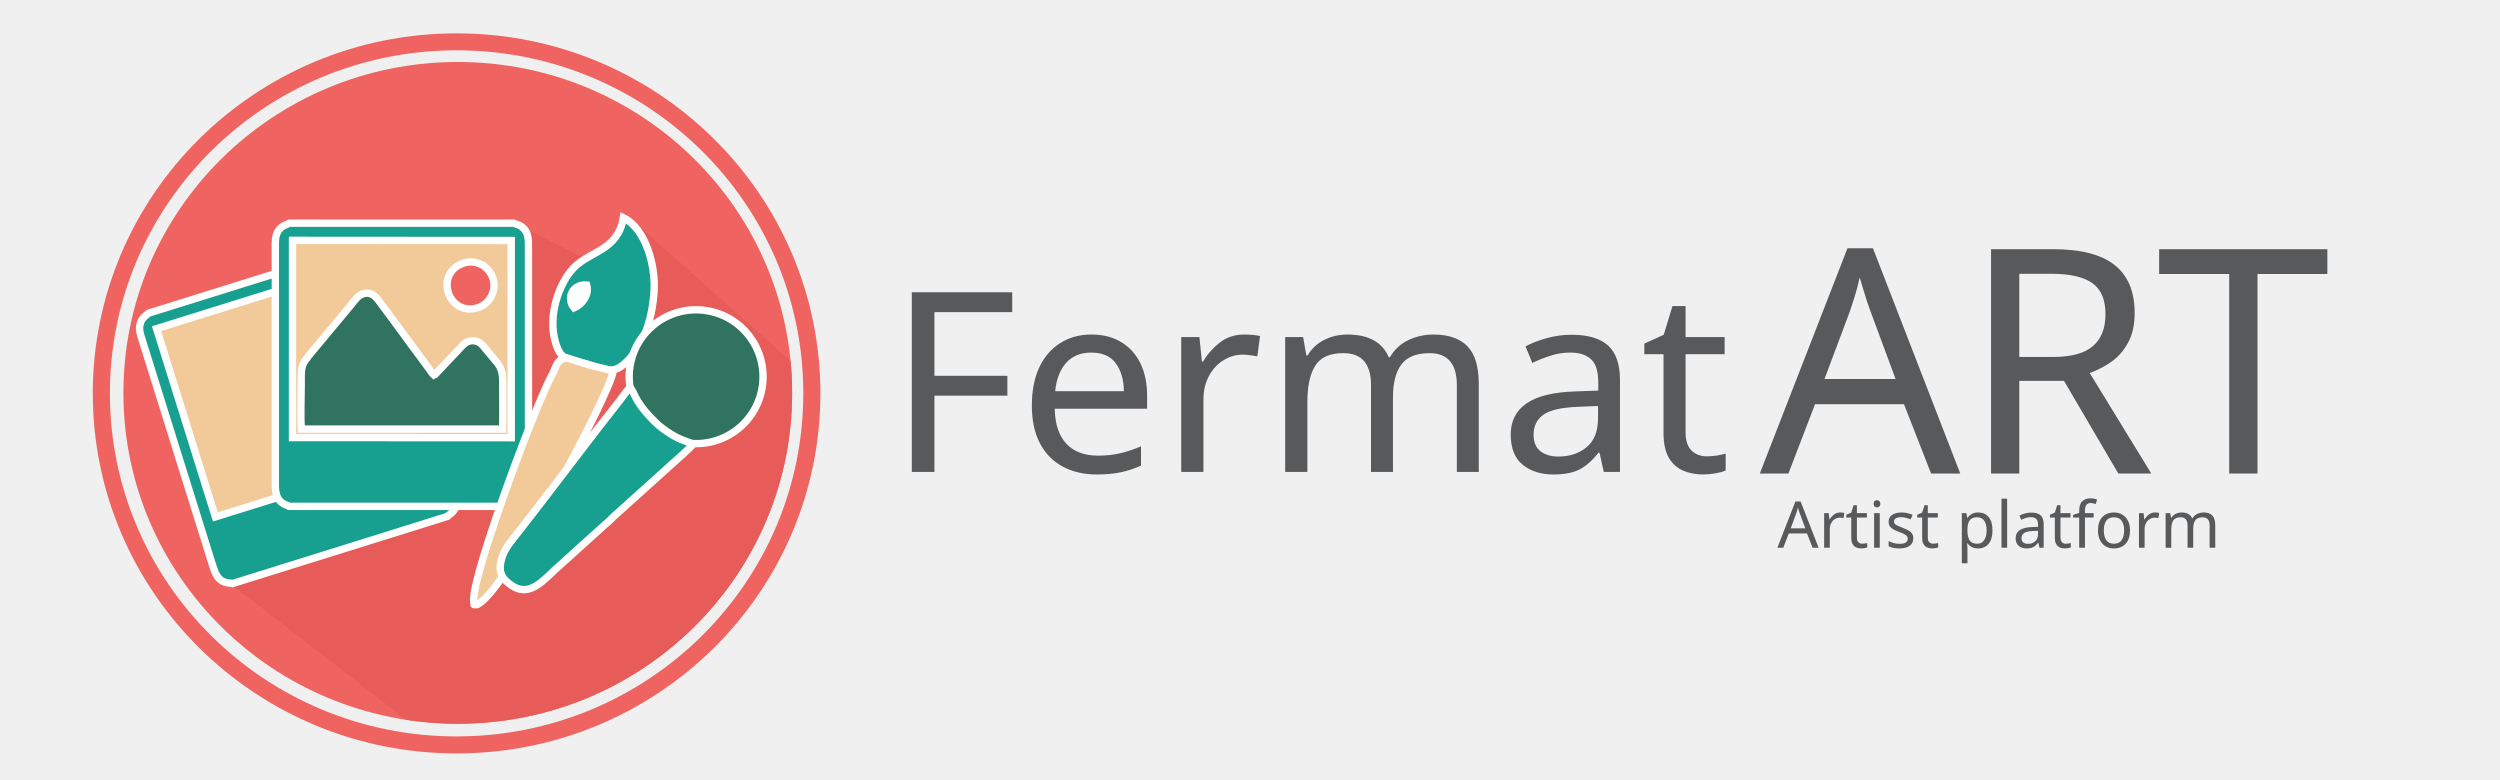
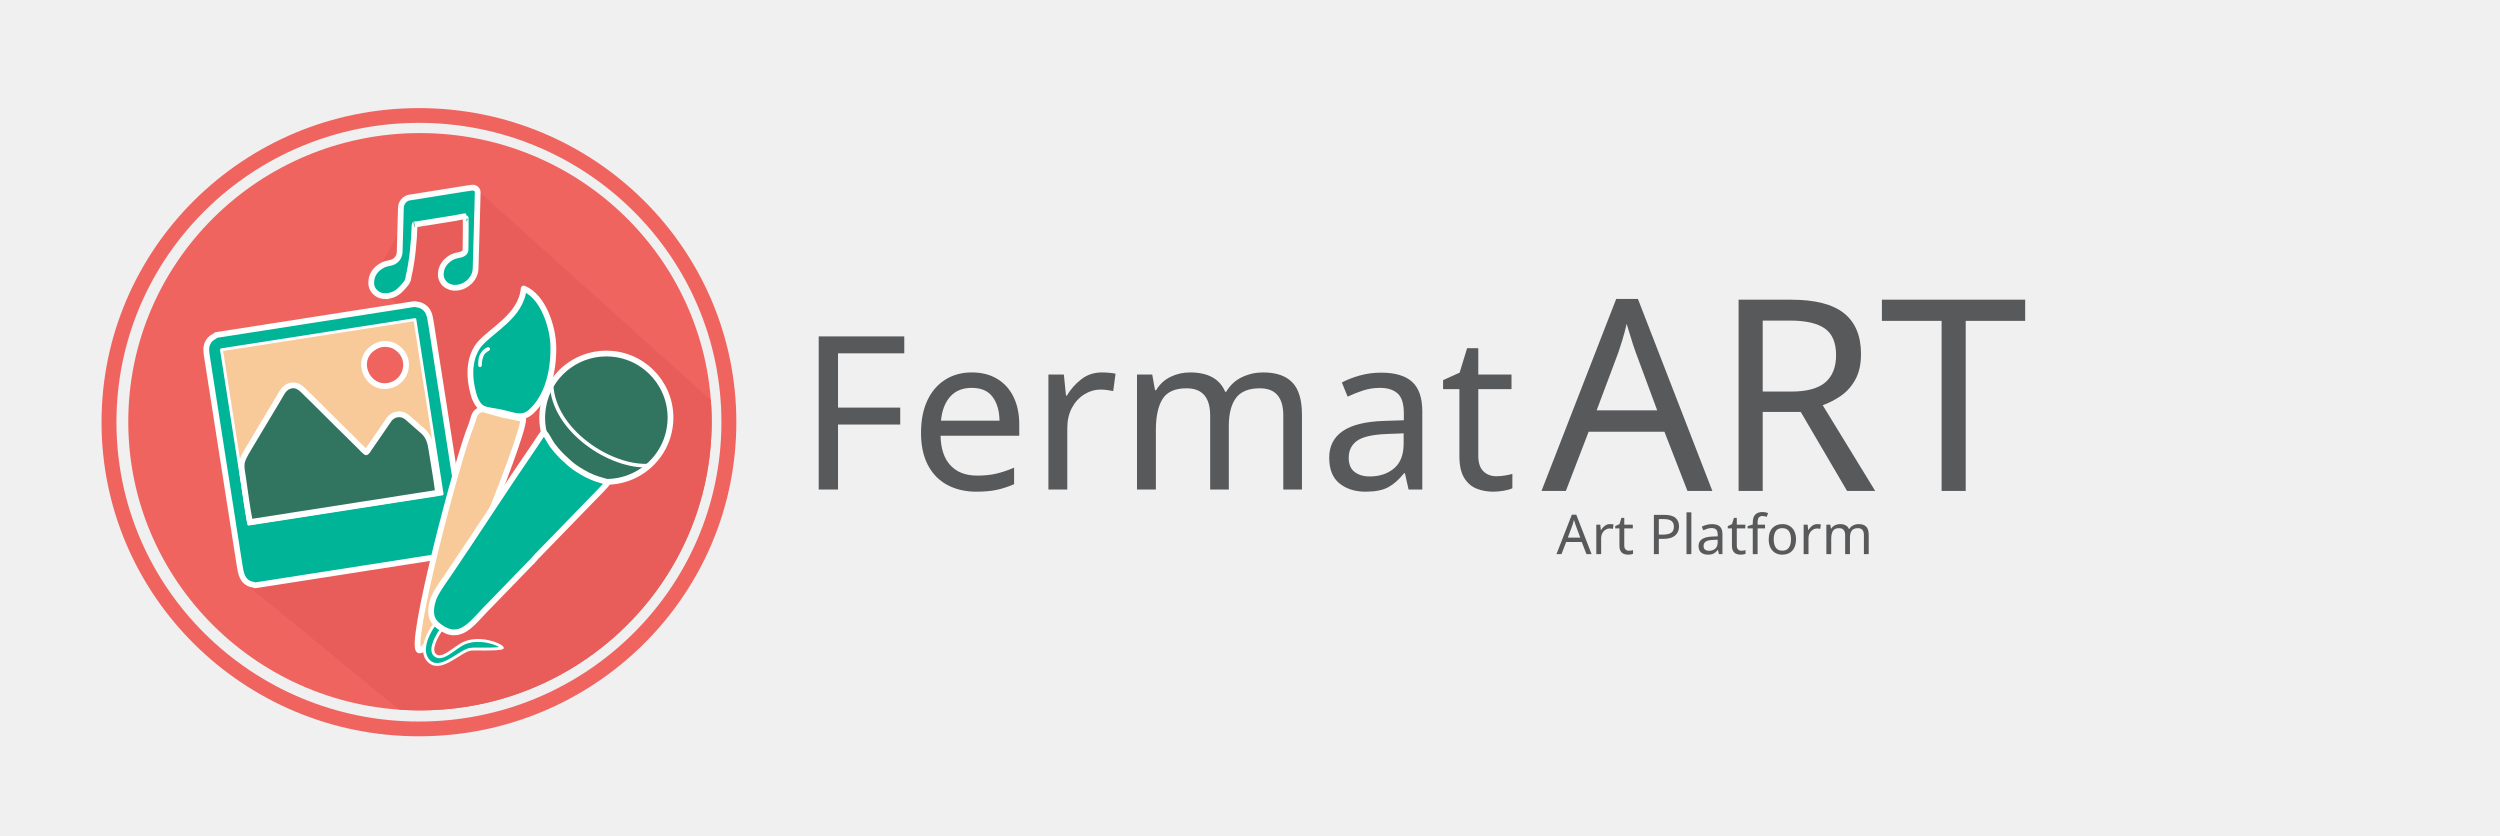
- <svg xmlns="http://www.w3.org/2000/svg" xmlns:xlink="http://www.w3.org/1999/xlink" version="1.1" id="Capa_1" x="0px" y="0px" width="340px" height="106px" viewBox="0 0 340 106" enable-background="new 0 0 340 106" xml:space="preserve">
-   <defs id="defs57" />
-   <g id="g3">
-     <text transform="matrix(1 0 0 1 239.332 64.4053)" fill="#58595B" font-family="'AquaGrotesque'" font-size="42.735" id="text5">ART</text>
-     <g id="g7">
-       <text transform="matrix(1 0 0 1 241.7246 74.4922)" fill="#58595B" font-family="'Canaro-LightDEMO'" font-size="8.78" id="text9">Artist platform</text>
+ <svg xmlns="http://www.w3.org/2000/svg" xmlns:xlink="http://www.w3.org/1999/xlink" version="1.1" x="0px" y="0px" width="1732.023px" height="579px" viewBox="0 0 1732.023 579" enable-background="new 0 0 1732.023 579" xml:space="preserve">
+   <g id="Capa_1" display="none">
+ </g>
+   <g id="fermat_BNK">
+     <g>
+       <text transform="matrix(1 0 0 1 1067.959 340.1201)" fill="#58595B" font-family="'AquaGrotesque'" font-size="185.545">ART</text>
+       <g>
+         <text transform="matrix(1 0 0 1 1078.343 383.9131)" fill="#58595B" font-family="'Canaro-LightDEMO'" font-size="38.122">Art Platform</text>
+       </g>
+       <text transform="matrix(1 0 0 1 552.7856 339.1592)" fill="#58595B" font-family="'Canaro-LightDEMO'" font-size="148.605">Fermat</text>
    </g>
-     <text transform="matrix(1 0 0 1 120.6763 64.1846)" fill="#58595B" font-family="'Canaro-LightDEMO'" font-size="34.227" id="text11">Fermat</text>
-   </g>
-   <g id="g13">
-     <path fill-rule="evenodd" clip-rule="evenodd" fill="#EF6460" d="M62.094,4.536c27.325,0,49.48,21.925,49.48,48.959   c0,27.047-22.155,48.969-49.48,48.969c-27.327,0-49.476-21.922-49.476-48.969C12.618,26.461,34.767,4.536,62.094,4.536   L62.094,4.536z M62.094,6.842c-26.043,0-47.149,20.886-47.149,46.653c0,25.78,21.106,46.657,47.149,46.657   c26.049,0,47.154-20.877,47.154-46.657C109.248,27.729,88.143,6.842,62.094,6.842z" id="path15" />
-     <path fill-rule="evenodd" clip-rule="evenodd" fill="#EF6460" d="M62.254,8.429c25.115,0,45.473,20.149,45.473,44.997   c0,24.85-20.357,45.001-45.473,45.001c-25.111,0-45.472-20.151-45.472-45.001C16.782,28.579,37.143,8.429,62.254,8.429z" id="path17" />
-     <g id="g19">
-       <defs id="defs21">
-         <path id="SVGID_1_" d="M62.254,8.429c25.115,0,45.473,20.149,45.473,44.997c0,24.85-20.357,45.001-45.473,45.001     c-25.111,0-45.472-20.151-45.472-45.001C16.782,28.579,37.143,8.429,62.254,8.429z" />
+     <path fill-rule="evenodd" clip-rule="evenodd" fill="#F06460" d="M290.238,74.889c121.451,0,219.904,97.427,219.904,217.612   c0,120.186-98.453,217.611-219.904,217.611c-121.45,0-219.905-97.426-219.905-217.611   C70.333,172.316,168.789,74.889,290.238,74.889L290.238,74.889z M290.238,85.121c-115.739,0-209.566,92.848-209.566,207.38   c0,114.536,93.827,207.384,209.566,207.384c115.74,0,209.564-92.848,209.564-207.384   C499.803,177.968,405.978,85.121,290.238,85.121z" />
+     <path fill-rule="evenodd" clip-rule="evenodd" fill="#F06460" d="M290.951,92.189c111.613,0,202.093,89.537,202.093,199.982   c0,110.446-90.48,199.979-202.093,199.979c-111.609,0-202.087-89.532-202.087-199.979   C88.864,181.726,179.342,92.189,290.951,92.189z" />
+     <g>
+       <defs>
+         <path id="SVGID_1_" d="M290.951,92.189c111.613,0,202.093,89.537,202.093,199.982c0,110.446-90.48,199.979-202.093,199.979     c-111.609,0-202.087-89.532-202.087-199.979C88.864,181.726,179.342,92.189,290.951,92.189z" />
      </defs>
      <clipPath id="SVGID_2_">
-         <use xlink:href="#SVGID_1_" overflow="visible" id="use25" />
+         <use xlink:href="#SVGID_1_" overflow="visible" />
      </clipPath>
-       <g clip-path="url(#SVGID_2_)" id="g27">
-         <polygon fill-rule="evenodd" clip-rule="evenodd" fill="#E75C59" points="87.147,30.944 195.726,127.594 156.084,175.986      30.951,79.081 23.097,44.577 72.229,31.458 82.697,36.783    " id="polygon29" />
+       <g clip-path="url(#SVGID_2_)">
+         <polygon fill-rule="evenodd" clip-rule="evenodd" fill="#E85C59" points="891.965,636.586 715.801,851.679 171.357,405.524      168.575,322.612 165.263,272.813 149.876,232.096 218.158,221.425 275.611,210.627 257.194,195.816 284.471,145.938      329.72,130.741    " />
      </g>
+       <path clip-path="url(#SVGID_2_)" fill-rule="evenodd" clip-rule="evenodd" fill="#E85C59" d="M443.985,267.571" />
    </g>
+     <path fill-rule="evenodd" clip-rule="evenodd" fill="#00B498" stroke="#FCFCFC" stroke-width="4" stroke-miterlimit="10" d="   M322.944,149.845c-1.321,0.008-1.321,0.008-1.83,0.1c-3.46,0.565-2.925,0.673-6.401,1.234c-5.599,0.887-11.206,1.782-16.81,2.698   c-4.963,0.776-10.665,1.708-10.665,1.708c1.136-0.18,0.016-0.496,0,0c-0.307,11.389-1.65,25.518-4.188,36.014   c-0.071,3.754-3.124,6.44-5.627,9.098c-2.187,2.326-4.92,3.706-8.076,4.247c-0.288,0.053-0.612-0.008-0.859,0.232   c-1.015-0.037-2.034-0.075-3.062-0.094c-1.352-0.198-2.634-0.573-3.775-1.319c-2.892-1.862-4.503-4.484-4.458-7.945   c0.067-5.439,2.866-9.195,7.431-11.838c1.758-1.037,3.721-1.435,5.69-1.825c3.897-0.758,6.475-3.766,6.588-7.733   c0.293-10.164,0.622-20.326,0.845-30.493c0.061-3.341,2.527-6.697,6.444-7.161c2.103-0.24,4.192-0.639,6.294-0.975   c4.072-0.671,8.146-1.28,12.215-1.959c3.305-0.543,6.607-1.042,9.916-1.588c3.206-0.511,6.405-1.037,9.627-1.534   c1.58-0.247,3.164-0.509,4.766-0.676c0.445,0.015,0.905,0.028,1.363,0.037c0.452,0.214,0.942,0.359,1.347,0.671   c0.799,0.64,1.234,1.474,1.233,2.493c-0.014,1.809-0.088,3.634-0.141,5.451c-0.004,0.503-0.013,1.021-0.02,1.528   c-0.425,15.235-0.847,30.46-1.291,45.697c-0.113,3.729-1.672,6.852-4.349,9.417c-2.007,1.92-4.377,3.21-7.098,3.766   c-2.666,0.547-5.305,0.378-7.745-0.904c-3.375-1.787-5.238-5.159-4.873-9.1c0.416-4.589,2.885-7.906,6.677-10.325   c1.767-1.111,3.685-1.715,5.728-2.027c2.433-0.394,4.956-1.597,4.688-4.114c-0.058,3.146,0.53-30.968-0.271-21.083" />
+     <path fill-rule="evenodd" clip-rule="evenodd" fill="#00B498" stroke="#FFFFFF" stroke-width="4" stroke-linecap="round" stroke-linejoin="round" stroke-miterlimit="22.926" d="   M176.774,405.524l137.798-21.531c1.715-1.373,4.549-1.777,6.351-5.902c1.341-3.065,0.733-6.572,0.138-10.424l-22.419-143.495   c-0.853-5.401-1.4-9.973-6.812-12.458c-1.729-0.793-3.024-0.585-4.571-1.087l-137.382,21.468c-1.515,1.333-4.392,1.863-6.141,5.874   c-1.404,3.239-0.74,6.479-0.124,10.43l18.604,119.098c1.243,7.946,2.485,15.889,3.727,23.818   c0.904,5.814,1.739,11.809,8.477,13.566C175.351,405.125,175.863,405.069,176.774,405.524z" />
+     <polygon fill-rule="evenodd" clip-rule="evenodd" fill="#F8C999" stroke="#FFFFFF" stroke-width="2" stroke-linecap="round" stroke-linejoin="round" stroke-miterlimit="22.926" points="   172.305,363.093 306.284,342.232 287.438,221.425 153.429,242.307  " />
+     <path fill-rule="evenodd" clip-rule="evenodd" fill="#317460" stroke="#FFFFFF" stroke-width="4" stroke-linecap="round" stroke-linejoin="round" stroke-miterlimit="22.926" d="   M173.189,361.693l130.347-20.365c-1.301-10.263-3.216-20.69-4.796-30.821c-0.834-5.435-2.278-8.487-5.32-11.488l-8.397-7.329   c-2.538-2.135-5.24-5.666-10.575-4.432c-4.36,1.007-5.979,5.235-8.02,7.922l-10.953,15.87c-0.732,1.044-0.805,1.624-1.829,2.282   c-1.311-0.846-2.493-2.313-3.685-3.456l-10.845-10.736c-2.472-2.342-4.669-4.63-7.228-7.143l-14.579-14.476   c-2.602-2.557-4.791-4.715-7.43-7.258c-2.186-2.109-5.653-4.637-10.135-2.513c-3.509,1.666-4.959,5.275-6.578,7.954l-20.853,34.831   c-5.907,10.117-5.674,9.557-3.62,22.691C170.115,342.339,171.28,352.804,173.189,361.693z" />
+     <path fill-rule="evenodd" clip-rule="evenodd" fill="#F06460" stroke="#FFFFFF" stroke-width="4" stroke-linecap="round" stroke-linejoin="round" stroke-miterlimit="22.926" d="   M261.49,239.342c-18.464,8.283-6.486,33.852,10.676,27.037c10.876-4.315,13.117-20.098,1.118-26.575   C270.468,238.279,265.408,237.584,261.49,239.342z" />
+     <path fill-rule="evenodd" clip-rule="evenodd" fill="#00B498" stroke="#FFFFFF" stroke-width="4" stroke-linecap="round" stroke-linejoin="round" stroke-miterlimit="22.926" d="   M383.372,240.501c0.207,18.726-4.89,34.947-15.258,44.555c-6.377,5.914-11.827,2.591-21.052,0.644   c-10.725-2.265-14.449-0.576-18.358-10.538c-4.896-15.68-3.156-28.154,3.23-36.408c8.849-10.492,29.023-19.658,30.894-38.868   C376.389,205.365,383.212,226.689,383.372,240.501z" />
+     <path fill-rule="evenodd" clip-rule="evenodd" fill="#F8C999" stroke="#FFFFFF" stroke-width="4" stroke-linecap="round" stroke-linejoin="round" stroke-miterlimit="22.926" d="   M326.469,294.634c2.408-6.657,1.511-8.865,7.479-11.279l14.91,4.158c4.826,0.979,8.963,1.585,13.622,2.866   c0.556,12.043-58.247,159.651-71.812,160.234c-3.017-2.016,3.686-0.166,0,0C281.876,450.978,317.579,315.082,326.469,294.634z" />
+     <path fill-rule="evenodd" clip-rule="evenodd" fill="#FEFEFE" stroke="#FFFFFF" stroke-width="2.5" stroke-linecap="round" stroke-linejoin="round" stroke-miterlimit="22.926" d="   M332.556,253.053c0,0-0.283-9.331,5.691-11.283C333.799,244.49,332.454,246.631,332.556,253.053z" />
+     <path fill-rule="evenodd" clip-rule="evenodd" fill="#00B498" stroke="#FFFFFF" stroke-width="2" stroke-linecap="round" stroke-linejoin="round" stroke-miterlimit="22.926" d="   M326.169,449.817c0.518-0.473,18.948,0.449,21.856-1.009c-1.593-2.483-15.303-7.823-26.119-3.396   c-6.641,2.723-15.804,13.438-20.818,8.158c-3.642-3.838,1.759-13.139,4.05-16.496c0.51-0.743,0.722-1.263,1.12-1.713   c0.212,0.133,0.431,0.256,0.633,0.4c13.695,8.146,21.848-6.429,32.786-16.916l27.317-28.187c2.543-2.21,4.1-4.74,6.565-6.975   l34.301-35.315c2.303-2.414,12.476-12.48,13.298-14.241c-5.264-1.654-9.279-2.526-14.094-5.015   c-4.068-2.121-9.038-5.091-12.06-7.761c-3.777-3.352-6.47-5.812-9.803-9.726c-4.341-5.084-4.539-6.862-6.917-10.385l-1.447-1.729   c-2.245,2.319-3.644,5.086-5.664,8.007c-20.355,29.549-40.717,61.348-61.006,91.18c-3.037,4.482-8.676,11.838-10.287,17.423   c-1.729,5.968-0.445,11.206,2.145,15.002c-0.389,0.616-0.85,1.281-1.396,2.017c-4.725,6.309-10.479,19.291-2.836,25.471   C306.161,465.353,319.214,450.39,326.169,449.817" />
+     <path fill-rule="evenodd" clip-rule="evenodd" fill="#317460" stroke="#FFFFFF" stroke-width="4" stroke-linecap="round" stroke-linejoin="round" stroke-miterlimit="22.926" d="   M423.693,245.079c24.463,1.994,42.684,23.435,40.681,47.905c-1.35,16.635-11.696,30.382-25.881,36.86   c-6.675,3.042-14.192,4.463-22.029,3.831c-24.455-2-42.68-23.439-40.672-47.912c0.224-2.826,0.721-5.571,1.451-8.218   C382.787,257.353,402.062,243.317,423.693,245.079z" />
+     <path fill-rule="evenodd" clip-rule="evenodd" fill="#00B498" stroke="#FFFFFF" stroke-width="4" stroke-linecap="round" stroke-linejoin="round" stroke-miterlimit="22.926" d="   M421.158,334.129c-5.264-1.654-9.279-2.526-14.094-5.015c-4.068-2.121-9.038-5.091-12.06-7.761   c-3.777-3.352-6.47-5.812-9.803-9.726c-4.341-5.084-4.539-6.862-6.917-10.385l-1.447-1.729c-2.245,2.319-3.644,5.086-5.664,8.007   c-20.355,29.549-40.717,61.348-61.006,91.18c-3.037,4.482-8.676,11.838-10.287,17.423c-3.295,11.451,0.579,15.805,7.01,19.64   c13.695,8.146,21.848-6.429,32.786-16.916l27.317-28.187c2.543-2.21,4.1-4.74,6.565-6.975l34.301-35.315   C410.162,345.956,420.335,335.89,421.158,334.129z" />
+     <path fill-rule="evenodd" clip-rule="evenodd" fill="none" stroke="#FFFFFF" stroke-width="2.5" stroke-linecap="round" stroke-linejoin="round" stroke-miterlimit="22.926" d="   M382.119,266.296c1.191,32.096,41.159,57.994,67.529,56.23" />
  </g>
-   <g id="g31">
-     <path fill-rule="evenodd" clip-rule="evenodd" fill="#179F8F" stroke="#FFFFFF" stroke-miterlimit="10" d="M31.634,79.361   l29.212-9.13c0.326-0.353,0.927-0.533,1.183-1.486c0.189-0.71-0.051-1.448-0.308-2.27l-9.5-30.415   c-0.36-1.14-0.625-2.117-1.878-2.479c-0.403-0.12-0.676-0.034-1.029-0.086l-29.118,9.099c-0.292,0.334-0.901,0.549-1.14,1.474   c-0.206,0.748,0.042,1.424,0.309,2.265l7.887,25.241c0.523,1.692,1.048,3.372,1.579,5.05c0.386,1.235,0.753,2.506,2.271,2.667   C31.316,79.32,31.428,79.281,31.634,79.361z" id="path33" />
-     <polygon fill-rule="evenodd" clip-rule="evenodd" fill="#F2C999" stroke="#FFFFFF" stroke-miterlimit="10" points="29.292,70.299    57.689,61.433 49.699,35.83 21.292,44.696  " id="polygon35" />
-   </g>
-   <path fill-rule="evenodd" clip-rule="evenodd" fill="#179F8F" stroke="#FFFFFF" stroke-miterlimit="10" d="M39.308,68.867h30.6  c0.42-0.239,1.046-0.23,1.579-1.074c0.394-0.618,0.385-1.397,0.385-2.255V33.676c0-1.201,0.026-2.212-1.053-2.932  c-0.353-0.231-0.642-0.231-0.961-0.387H39.349c-0.367,0.241-1.011,0.258-1.525,1.064c-0.42,0.659-0.378,1.381-0.378,2.254v26.451  c0,1.768,0,3.526,0,5.295c-0.008,1.283-0.025,2.613,1.373,3.224C39.015,68.729,39.127,68.729,39.308,68.867z" id="path37" />
-   <polygon fill-rule="evenodd" clip-rule="evenodd" fill="#F2C999" stroke="#FFFFFF" stroke-miterlimit="10" points="39.779,59.51   69.529,59.526 69.529,32.709 39.779,32.69 " id="polygon39" />
-   <path fill-rule="evenodd" clip-rule="evenodd" fill="#307460" stroke="#FFFFFF" stroke-miterlimit="10" d="M40.969,58.358h27.389  c0.059-2.14,0.009-4.344,0.009-6.47c0-1.139-0.198-1.817-0.73-2.529l-1.482-1.776c-0.458-0.514-0.894-1.329-2.023-1.242  c-0.936,0.069-1.399,0.883-1.905,1.363l-2.752,2.906c-0.189,0.189-0.222,0.309-0.455,0.413c-0.24-0.215-0.437-0.557-0.643-0.832  l-1.878-2.546c-0.437-0.559-0.814-1.106-1.251-1.699l-2.53-3.438c-0.455-0.608-0.831-1.115-1.294-1.724  c-0.378-0.505-1.012-1.131-1.998-0.841c-0.771,0.234-1.184,0.919-1.604,1.425l-5.392,6.474c-1.535,1.887-1.467,1.773-1.467,4.536  C40.961,54.299,40.858,56.477,40.969,58.358z" id="path41" />
-   <path fill-rule="evenodd" clip-rule="evenodd" fill="#EF6460" stroke="#FFFFFF" stroke-miterlimit="10" d="M63.295,35.708  c-4.277,1.167-2.543,7.117,1.407,6.226c2.507-0.565,3.518-3.919,1.142-5.729C65.286,35.785,64.207,35.46,63.295,35.708z" id="path43" />
-   <path fill-rule="evenodd" clip-rule="evenodd" fill="#179F8F" stroke="#FFFFFF" stroke-miterlimit="10" d="M88.961,39.457  c-0.247,4.397-1.701,8.12-4.277,10.212c-1.587,1.286-2.813,0.419-4.948-0.181c-2.479-0.695-3.38-0.359-4.145-2.76  c-1.179-3.713,0.432-8.223,2.418-10.289c2.241-2.323,6.028-2.351,6.767-6.826C87.87,31.114,89.143,36.214,88.961,39.457z" id="path45" />
-   <path fill-rule="evenodd" clip-rule="evenodd" fill="#F2C999" stroke="#FFFFFF" stroke-miterlimit="10" d="M75.147,50.852  c0.65-1.329,0.482-1.792,1.872-2.205l3.317,1.054c1.079,0.267,2.006,0.448,3.042,0.772c-0.05,2.468-15.62,31.818-18.709,31.76  c-0.848-0.019,0.84,0.016,0,0C62.672,82.183,72.825,54.907,75.147,50.852z" id="path47" />
-   <path fill-rule="evenodd" clip-rule="evenodd" fill="#FEFEFE" stroke="#FFFFFF" stroke-miterlimit="10" d="M78.08,41.875  c-1.099-1.312-0.238-3.276,1.706-3.113C80.196,40.115,79.109,41.437,78.08,41.875z" id="path49" />
-   <path fill-rule="evenodd" clip-rule="evenodd" fill="#307460" stroke="#FFFFFF" stroke-miterlimit="10" d="M96.009,42.234  c4.971,0.738,8.401,5.367,7.666,10.341c-0.746,4.97-5.378,8.404-10.352,7.657c-4.961-0.738-8.391-5.367-7.656-10.342  C86.414,44.917,91.044,41.488,96.009,42.234z" id="path51" />
-   <path fill-rule="evenodd" clip-rule="evenodd" fill="#179F8F" stroke="#FFFFFF" stroke-miterlimit="10" d="M94.276,60.388  c-1.053-0.403-1.859-0.634-2.804-1.209c-0.806-0.491-1.784-1.167-2.355-1.76c-0.73-0.728-1.246-1.27-1.88-2.117  c-0.814-1.098-0.831-1.467-1.268-2.212l-0.273-0.378c-0.492,0.448-0.814,0.996-1.264,1.563c-4.559,5.761-9.156,11.978-13.71,17.793  c-0.676,0.873-1.927,2.305-2.338,3.422c-0.832,2.295-0.097,3.239,1.163,4.104c2.687,1.851,4.554-1.012,6.931-3.01l5.966-5.386  c0.55-0.412,0.902-0.908,1.436-1.327l7.493-6.751C91.875,62.658,94.087,60.736,94.276,60.388z" id="path53" />
</svg>
